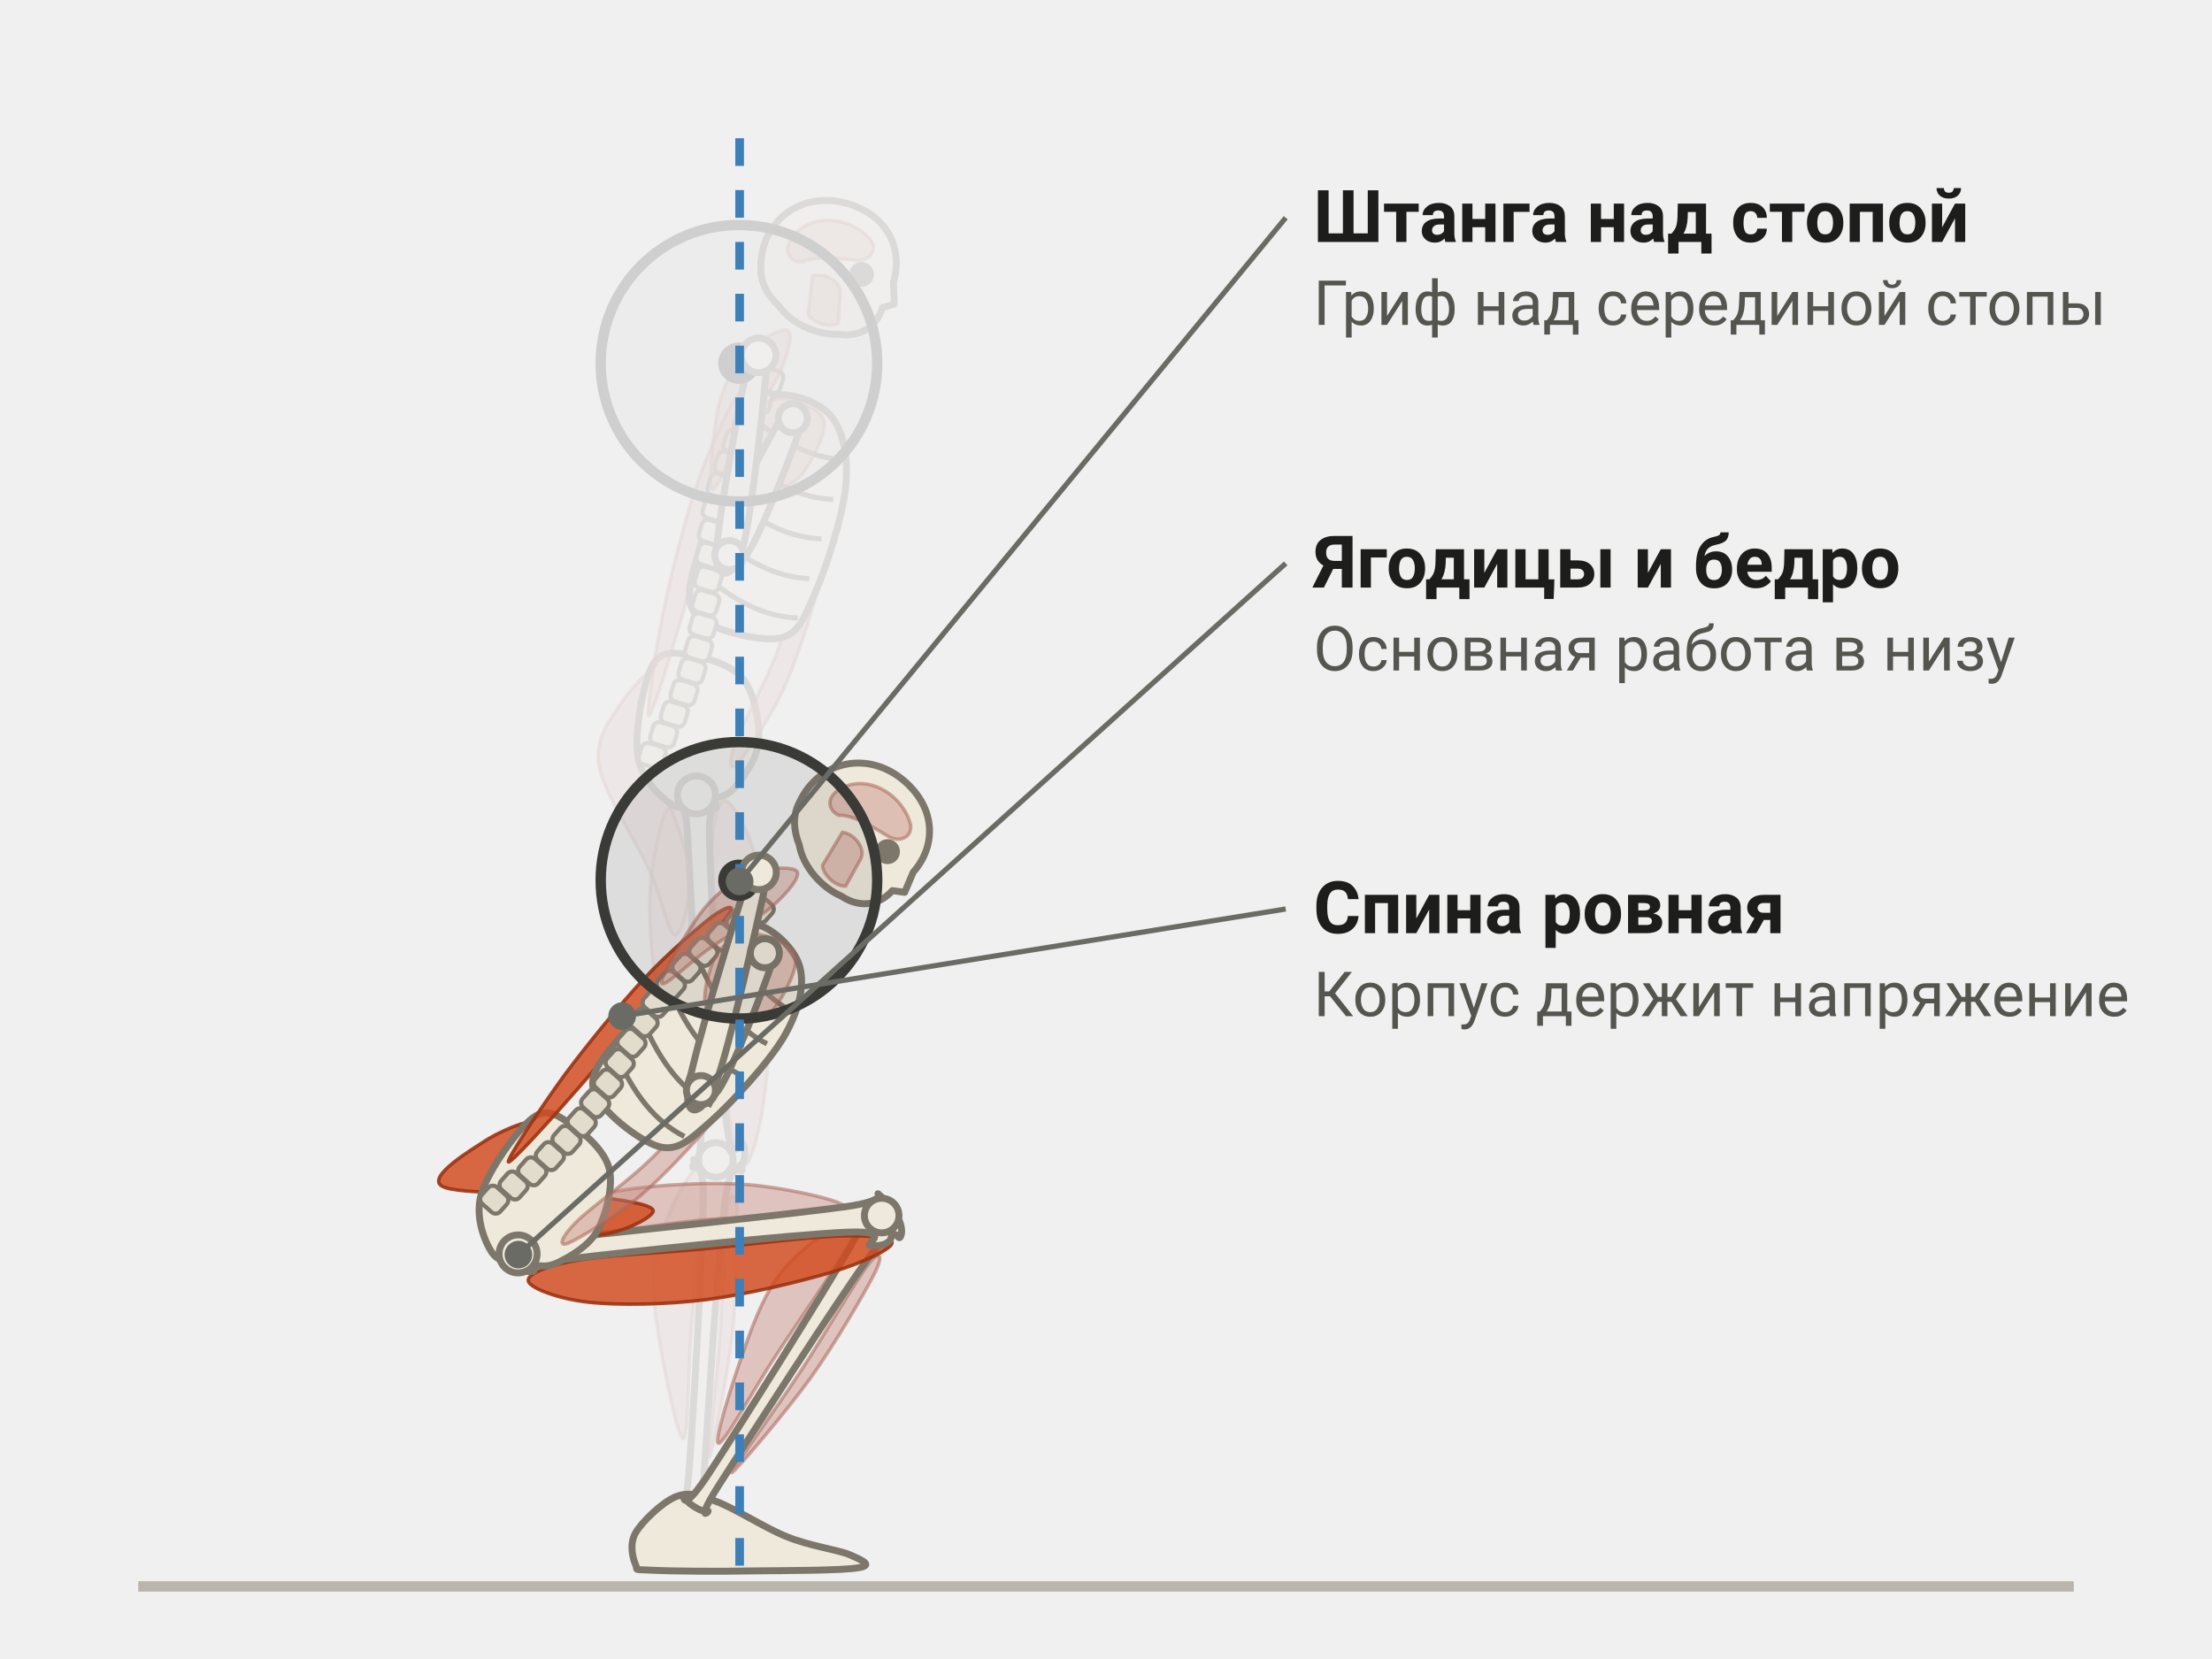
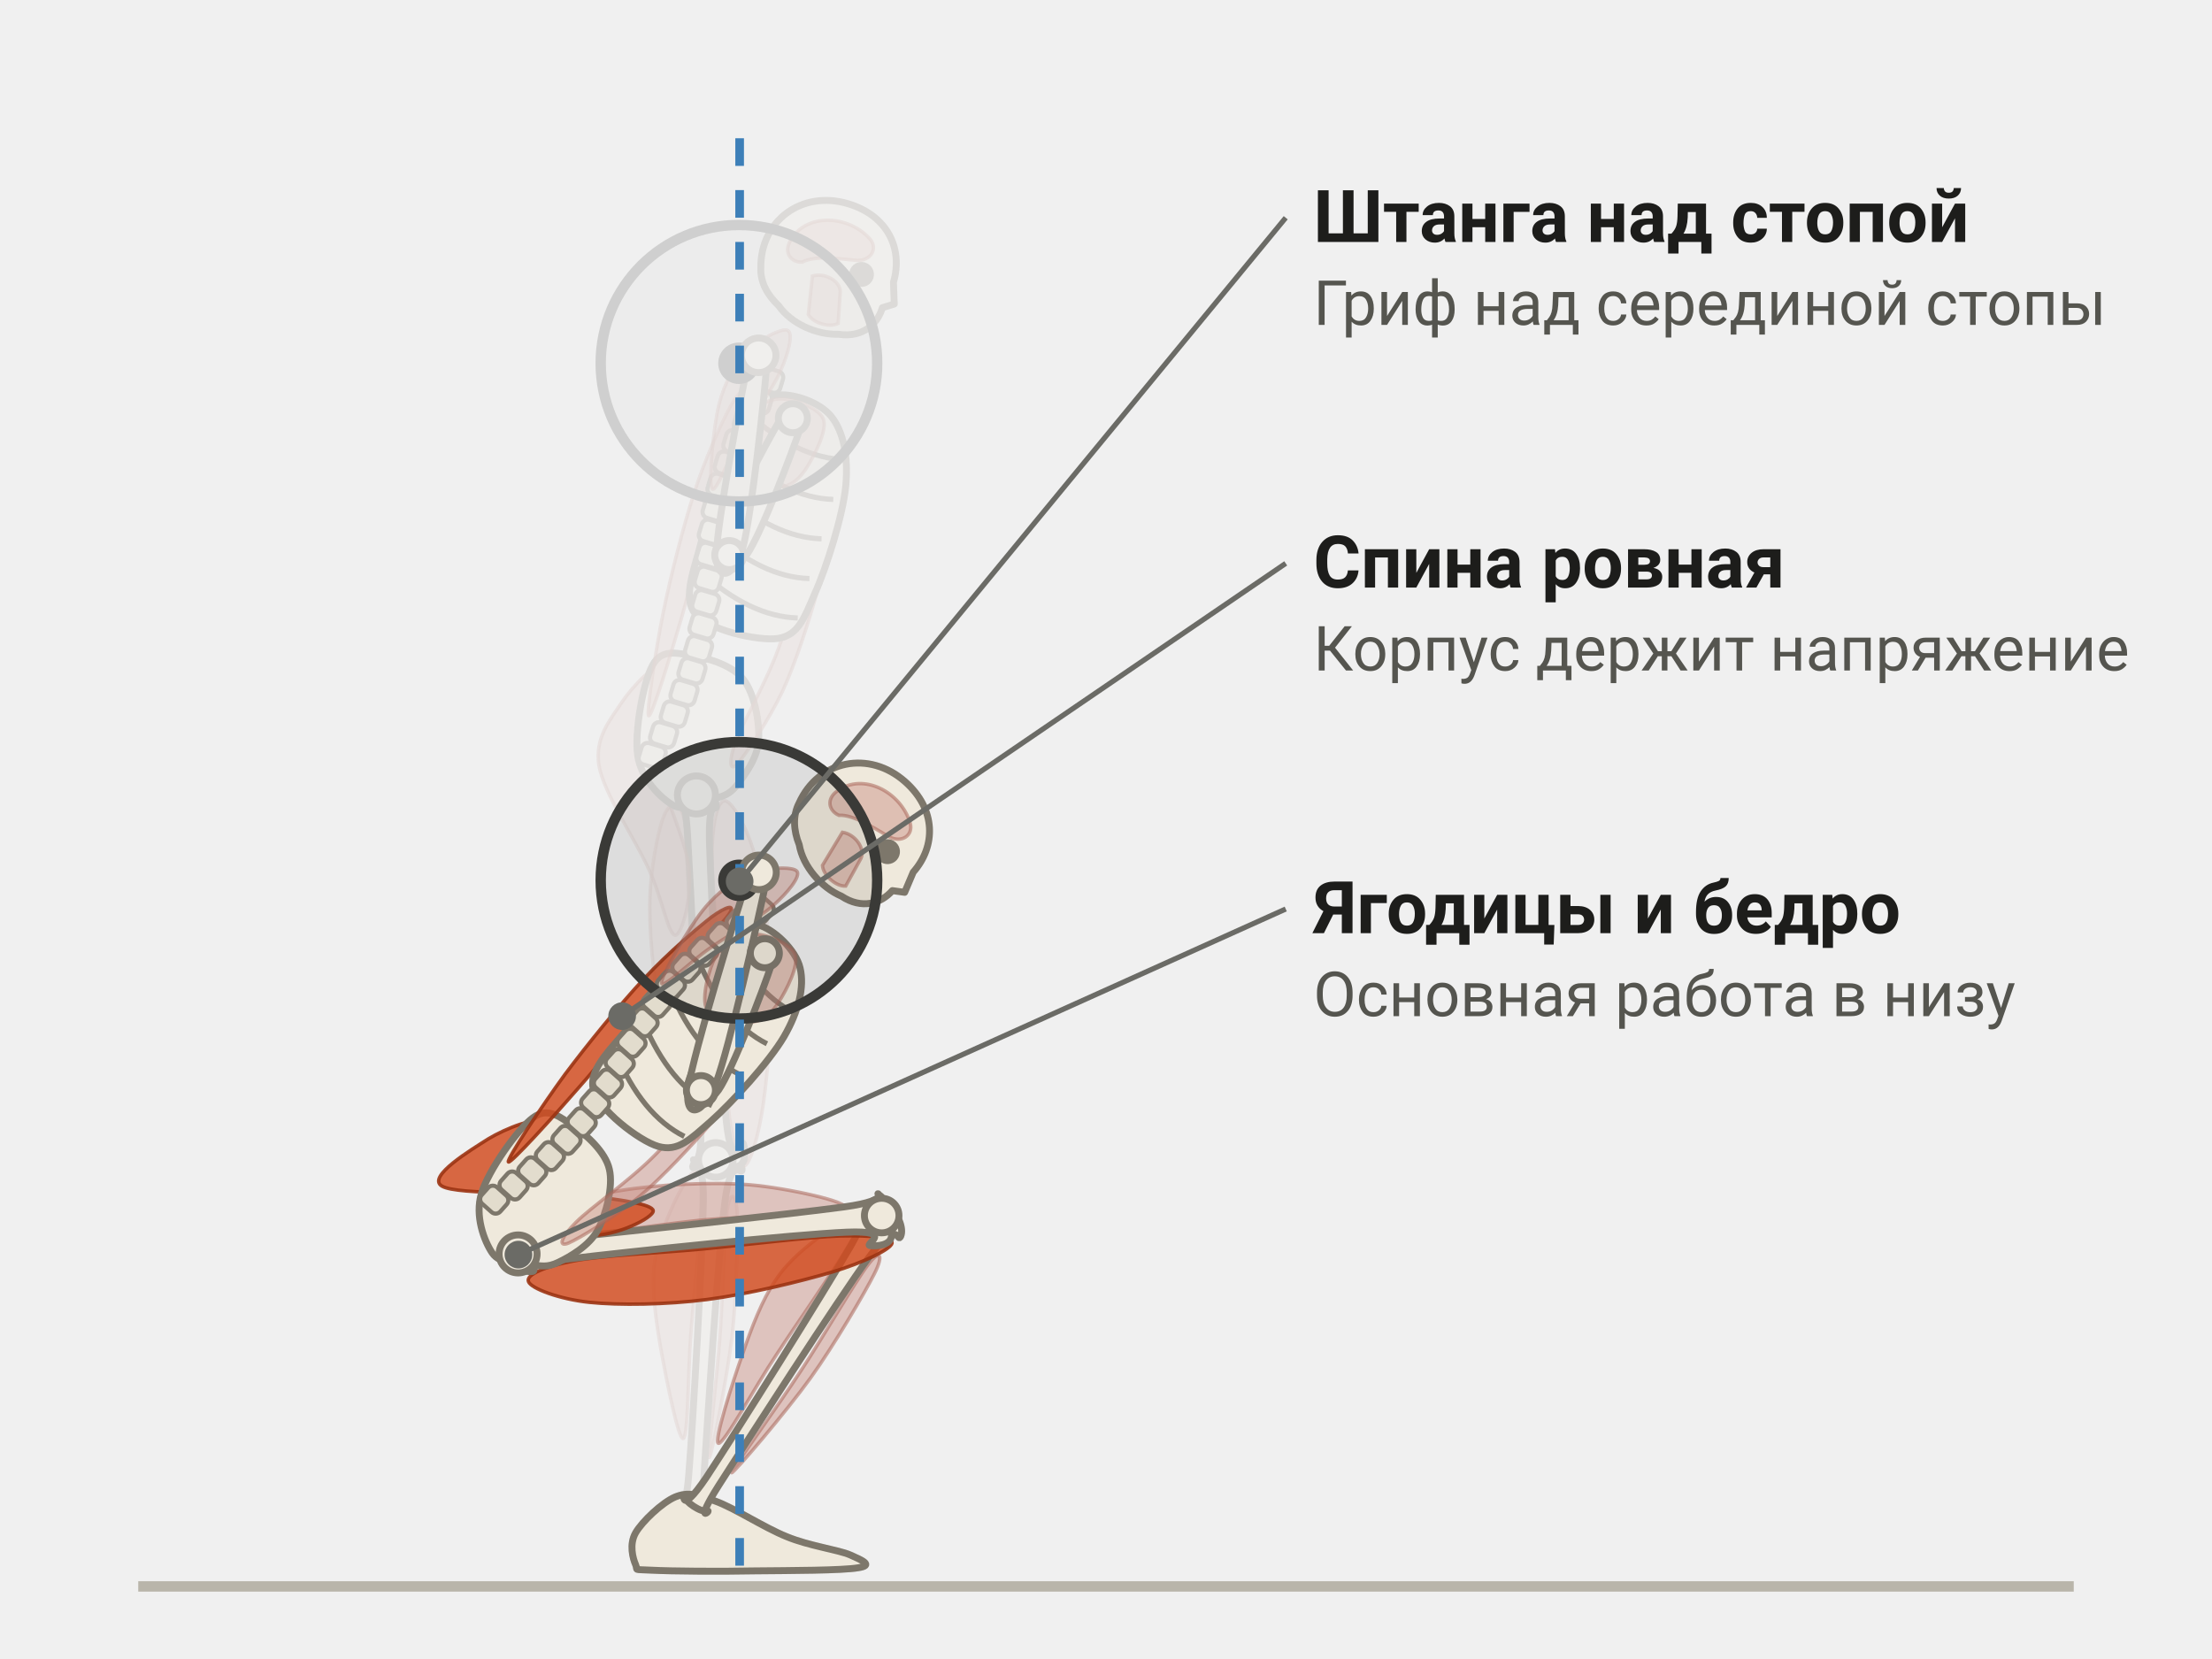
<svg xmlns="http://www.w3.org/2000/svg" viewBox="0 0 640 480" role="img" aria-label="Приседание со штангой нагружает сразу крупные мышцы ног и корпуса.">
  <style>
.bone{fill:#efe9dc;stroke:#7d776b;stroke-width:2;stroke-linejoin:round}
.joint{fill:#efe9dc;stroke:#7d776b;stroke-width:2}
.vert{fill:#e2dccd;stroke:#7d776b;stroke-width:1.2}
.m{fill:#c7867a;fill-opacity:.42;stroke:#a9665a;stroke-opacity:.55;stroke-width:1}
.on{fill:#d2491d;fill-opacity:.82;stroke:#9c3412;stroke-opacity:.9}
.plate{fill:#3a3a37;fill-opacity:.1;stroke:#3a3a37;stroke-width:3}
.bar{fill:#3a3a37}
.ghost{opacity:.18}
.ground{stroke:#b9b5aa;stroke-width:3}
.guide{stroke:#3d7fb8;stroke-width:2.5;stroke-dasharray:8 7;fill:none}
.arrow{stroke:#d2491d;stroke-width:5;fill:none;stroke-linecap:round;marker-end:url(#ah)}
.ahead{fill:#d2491d}
.lead{stroke:#6b6b66;stroke-width:1.5;fill:none}
.t{font:600 21px system-ui,-apple-system,"Segoe UI",Roboto,sans-serif;fill:#1d1d1b}
.s{font:400 18px system-ui,-apple-system,"Segoe UI",Roboto,sans-serif;fill:#55554f}
.ok{fill:#2e8b57}.bad{fill:#c0392b}
.balloon{fill:#3d7fb8;fill-opacity:.25;stroke:#3d7fb8;stroke-width:2}
@media (prefers-color-scheme:dark){
.bone,.joint{fill:#d9d3c4;stroke:#3b3934}.vert{fill:#c9c2b2;stroke:#3b3934}
.plate{fill:#ecebe6;fill-opacity:.12;stroke:#bdbbb3}.bar{fill:#bdbbb3}
.t{fill:#ecebe6}.s{fill:#a9a8a1}.lead{stroke:#9a9993}.ground{stroke:#55534d}
.arrow{stroke:#f0703f}.ahead{fill:#f0703f}.on{fill:#f0703f}
}
</style>
  <defs>
    <marker id="ah" viewBox="0 0 10 10" refX="6" refY="5" markerWidth="4" markerHeight="4" orient="auto">
      <path class="ahead" d="M0 0L10 5L0 10z" />
    </marker>
  </defs>
  <style>
.small{font-size:15px}
.barfill{fill:#d2491d}.track{stroke:#d9d5ca;stroke-width:3}
.card{fill:#f3f1ea;stroke:#e2ded2}.dot{fill:#d2491d}
.okc{fill:#2e8b57}.badc{fill:#c0392b}.mark{stroke:#fff;stroke-width:3.5;fill:none;stroke-linecap:round}
.num{fill:#d2491d}.numt{font:700 18px system-ui,-apple-system,"Segoe UI",Roboto,sans-serif;fill:#fff}
@media (prefers-color-scheme:dark){.barfill,.dot,.num{fill:#f0703f}.track{stroke:#3a3934}.card{fill:#26262a;stroke:#34343a}}
</style>
  <line class="ground" x1="40" y1="459" x2="600" y2="459" />
  <g class="ghost">
    <path class="bone" d="M183.9 452.7C183.1 450.9 182.0 446.8 183.9 443.5C185.8 440.2 191.6 434.7 195.4 433.1C199.2 431.6 201.5 432.4 206.9 434.3C212.3 436.2 221.1 442.0 227.6 444.6C234.1 447.3 242.6 448.4 246.0 449.9C249.4 451.4 252.9 452.9 248.3 453.6C243.7 454.4 228.4 454.4 218.4 454.5C208.4 454.7 194.2 454.6 188.5 454.3C182.8 454.0 184.7 454.5 183.9 452.7Z" />
    <path class="m" d="M197.7 416.2C196.3 416.9 192.7 398.6 191.2 390.3C189.8 382.1 188.6 373.8 189.2 366.9C189.8 360.0 192.5 353.7 194.6 349.0C196.7 344.2 200.4 338.1 201.8 338.3C203.2 338.6 203.1 342.6 202.8 350.6C202.5 358.5 200.7 374.9 199.9 385.9C199.0 396.8 199.2 415.4 197.7 416.2Z" />
    <path class="m" d="M205.2 421.7C205.8 421.8 210.4 398.4 211.8 386.7C213.1 375.0 213.6 357.4 213.3 351.3C213.1 345.2 211.3 344.2 210.4 350.1C209.6 355.9 209.2 374.5 208.3 386.5C207.5 398.4 204.6 421.7 205.2 421.7Z" />
    <path class="bone" d="M204.3 434.9C205.5 433.6 202.8 441.2 203.7 426.7C204.6 412.2 207.8 362.8 209.7 348.0C211.5 333.3 214.9 340.8 214.7 338.2C214.5 335.7 210.8 332.9 208.4 332.7C206.0 332.5 201.3 334.7 200.5 337.2C199.7 339.7 203.7 332.7 203.5 347.6C203.3 362.4 200.5 411.9 199.3 426.4C198.2 440.9 195.6 432.9 196.5 434.3C197.3 435.7 203.1 436.1 204.3 434.9Z" />
    <path class="m" d="M203.3 325.2C202.0 328.0 194.8 309.8 192.3 299.3C189.7 288.9 188.0 273.1 188.0 262.5C188.0 251.9 190.4 239.8 192.2 235.8C193.9 231.8 197.0 230.8 198.3 238.6C199.6 246.5 199.3 268.6 200.2 283.0C201.0 297.5 204.6 322.5 203.3 325.2Z" />
    <path class="m" d="M215.4 337.3C217.1 336.7 219.6 328.3 220.9 319.0C222.2 309.8 223.5 293.6 223.1 281.8C222.7 270.0 220.8 256.5 218.6 248.2C216.4 239.8 212.0 232.1 209.9 231.7C207.8 231.3 206.3 237.2 206.0 245.6C205.8 254.1 207.6 269.8 208.4 282.6C209.3 295.4 209.8 313.6 211.0 322.7C212.2 331.8 213.8 337.9 215.4 337.3Z" />
    <path class="bone" d="M213.6 337.4C215.9 336.6 215.7 333.1 215.1 331.0C214.5 328.9 211.8 339.3 210.2 324.9C208.5 310.5 205.8 260.0 205.3 244.6C204.8 229.3 207.6 235.7 207.2 232.9C206.8 230.1 204.4 228.1 202.8 227.8C201.2 227.5 198.1 228.8 197.4 231.3C196.8 233.8 198.1 227.2 199.0 242.8C199.9 258.5 202.5 309.8 202.8 325.3C203.2 340.8 199.3 333.9 201.1 336.0C202.9 338.0 211.3 338.3 213.6 337.4Z" />
    <circle class="joint" cx="207.1" cy="335.6" r="5" />
    <path class="m" d="M191.9 193.4C190.2 190.8 182.8 198.8 179.7 203.5C176.6 208.2 172.0 213.5 173.3 221.5C174.7 229.6 184.3 243.7 187.9 251.9C191.6 260.1 193.4 270.7 195.4 270.6C197.3 270.5 200.3 259.9 199.4 251.3C198.5 242.7 191.2 228.7 189.9 219.0C188.7 209.4 193.6 196.0 191.9 193.4Z" />
    <path class="bone" d="M194.6 232.9C191.1 230.8 185.5 225.4 184.5 218.6C183.5 211.9 186.1 197.3 188.8 192.5C191.4 187.6 196.0 189.0 200.4 189.7C204.8 190.4 212.0 192.5 215.1 196.6C218.3 200.7 219.8 209.0 219.5 214.2C219.2 219.3 215.4 224.4 213.2 227.2C210.9 230.1 209.0 230.4 205.9 231.3C202.8 232.3 198.2 235.0 194.6 232.9Z" />
    <circle class="joint" cx="201.5" cy="230.0" r="5.5" />
    <path class="m" d="M213.3 221.0C215.6 218.6 222.5 208.2 226.4 200.0C230.2 191.8 234.0 179.8 236.3 171.7C238.6 163.7 240.5 154.9 240.4 151.7C240.2 148.6 237.8 146.8 235.3 152.7C232.8 158.6 229.1 176.9 225.4 187.2C221.7 197.5 214.9 209.0 212.8 214.7C210.8 220.3 211.1 223.5 213.3 221.0Z" />
    <path class="m" d="M187.7 207.1C186.9 206.9 189.7 188.0 191.9 177.2C194.1 166.4 197.7 152.3 200.9 142.4C204.1 132.5 208.7 122.5 211.1 118.0C213.5 113.5 216.0 111.1 215.2 115.5C214.4 119.8 209.2 133.4 206.2 144.0C203.2 154.5 200.3 168.2 197.2 178.7C194.1 189.3 188.6 207.4 187.7 207.1Z" />
    <path class="bone rib" d="M201.0 177.4C197.3 172.5 201.2 164.1 203.2 155.6C205.2 147.0 209.5 132.9 213.0 126.1C216.5 119.2 219.6 115.3 224.2 114.4C228.8 113.5 237.2 116.2 240.6 120.6C244.0 124.9 245.5 132.0 244.7 140.6C243.9 149.1 239.1 164.3 235.8 171.6C232.6 179.0 231.0 183.7 225.2 184.7C219.4 185.6 204.6 182.2 201.0 177.4Z" />
    <path class="lead" style="stroke:#7d776b" d="M202.7 165.4Q217.0 178.4 230.8 178.8" />
    <path class="lead" style="stroke:#7d776b" d="M206.1 153.9Q220.4 167.0 234.2 167.4" />
    <path class="lead" style="stroke:#7d776b" d="M209.5 142.5Q223.9 155.5 237.7 155.9" />
    <path class="lead" style="stroke:#7d776b" d="M213.0 131.0Q227.3 144.1 241.1 144.5" />
    <path class="lead" style="stroke:#7d776b" d="M216.4 119.6Q230.7 132.6 244.5 133.0" />
    <rect class="vert" x="185.1" y="215.4" width="7.2" height="6.4" rx="1.8" transform="rotate(16.7 188.7 218.6)" />
    <rect class="vert" x="188.4" y="209.4" width="7.2" height="6.4" rx="1.8" transform="rotate(16.7 192.0 212.6)" />
    <rect class="vert" x="191.5" y="203.4" width="7.2" height="6.4" rx="1.8" transform="rotate(16.7 195.1 206.6)" />
    <rect class="vert" x="194.3" y="197.2" width="7.2" height="6.4" rx="1.8" transform="rotate(16.7 197.9 200.4)" />
    <rect class="vert" x="196.6" y="190.9" width="7.2" height="6.4" rx="1.8" transform="rotate(16.7 200.2 194.1)" />
    <rect class="vert" x="198.5" y="184.5" width="7.2" height="6.4" rx="1.8" transform="rotate(16.7 202.1 187.7)" />
    <rect class="vert" x="199.8" y="177.9" width="7.2" height="6.4" rx="1.8" transform="rotate(16.7 203.4 181.1)" />
    <rect class="vert" x="200.6" y="171.2" width="7.2" height="6.4" rx="1.8" transform="rotate(16.7 204.2 174.4)" />
    <rect class="vert" x="201.3" y="164.4" width="7.2" height="6.4" rx="1.8" transform="rotate(16.7 204.9 167.6)" />
    <rect class="vert" x="201.8" y="157.5" width="7.2" height="6.4" rx="1.8" transform="rotate(16.7 205.4 160.7)" />
    <rect class="vert" x="202.5" y="150.8" width="7.2" height="6.4" rx="1.8" transform="rotate(16.7 206.1 154.0)" />
    <rect class="vert" x="203.6" y="144.1" width="7.2" height="6.4" rx="1.8" transform="rotate(16.7 207.2 147.3)" />
    <rect class="vert" x="205.0" y="137.5" width="7.2" height="6.4" rx="1.8" transform="rotate(16.7 208.6 140.7)" />
    <rect class="vert" x="207.1" y="131.1" width="7.2" height="6.4" rx="1.8" transform="rotate(16.7 210.7 134.3)" />
    <rect class="vert" x="209.6" y="124.9" width="7.2" height="6.4" rx="1.8" transform="rotate(16.7 213.2 128.1)" />
    <rect class="vert" x="212.6" y="118.8" width="7.2" height="6.4" rx="1.8" transform="rotate(16.7 216.2 122.0)" />
    <rect class="vert" x="215.8" y="112.8" width="7.2" height="6.4" rx="1.8" transform="rotate(16.7 219.4 116.0)" />
    <rect class="vert" x="219.1" y="106.8" width="7.2" height="6.4" rx="1.8" transform="rotate(16.7 222.7 110.0)" />
    <path class="m" d="M206.0 141.4C204.9 139.9 206.4 123.6 208.0 117.1C209.7 110.5 212.6 105.5 215.9 102.0C219.2 98.4 226.3 94.7 227.9 95.6C229.6 96.5 228.1 102.3 225.8 107.4C223.5 112.6 217.6 120.8 214.3 126.5C211.0 132.1 207.1 143.0 206.0 141.4Z" />
    <g class="head" transform="matrix(0.958 0.286 -0.282 0.959 238.5 78.8)">
      <path class="bone" d="M-18 4C-22 -9 -13 -21 1 -21C13 -21 20 -13 20 -3L22 3L19 5C19 10 16 15 9 16C3 18 -5 17 -10 13C-14 11 -17 8 -18 4Z" />
      <path class="m" d="M-12 -6C-10 -15 2 -18 10 -13C13 -11 12 -7 8 -6C3 -5 -4 -4 -7 -1C-10 0 -13 -2 -12 -6Z" />
      <path class="m" d="M-3 2C0 0 5 1 6 4L8 13C6 15 1 15 -1 13Z" />
      <circle cx="10.5" cy="-2.5" r="3.6" fill="#7d776b" />
    </g>
    <path class="m" d="M212.7 137.3C211.0 134.1 213.2 125.3 215.4 121.7C217.6 118.0 221.9 115.5 225.7 115.4C229.5 115.3 236.9 118.0 238.2 121.2C239.5 124.5 235.6 131.7 233.6 135.0C231.5 138.3 229.2 140.6 225.7 140.9C222.2 141.3 214.4 140.5 212.7 137.3Z" />
    <path class="bone" d="M207.2 158.8C205.6 165.3 212.0 166.3 216.0 160.6C220.1 154.8 229.1 131.1 231.4 124.3C233.7 117.6 230.8 120.6 229.8 120.2C228.8 119.7 229.3 115.2 225.6 121.6C221.8 128.0 208.8 152.4 207.2 158.8Z" />
    <path class="bone" d="M207.3 160.1C207.1 168.9 212.6 167.2 215.0 158.2C217.4 149.2 221.1 115.3 221.8 106.1C222.6 96.8 220.5 102.9 219.5 102.8C218.6 102.6 218.4 95.7 216.4 105.2C214.3 114.8 207.5 151.2 207.3 160.1Z" />
    <circle class="joint" cx="229.4" cy="121.0" r="4.2" />
    <circle class="joint" cx="211.0" cy="160.6" r="4.2" />
    <circle class="plate" cx="213.8" cy="105.1" r="40" />
    <circle class="bar" cx="213.8" cy="105.1" r="6" />
    <circle class="joint" cx="219.5" cy="102.8" r="5" />
  </g>
  <g>
    <path class="bone" d="M183.9 452.7C183.1 450.9 182.0 446.8 183.9 443.5C185.8 440.2 191.6 434.7 195.4 433.1C199.2 431.6 201.5 432.4 206.9 434.3C212.3 436.2 221.1 442.0 227.6 444.6C234.1 447.3 242.6 448.4 246.0 449.9C249.4 451.4 252.9 452.9 248.3 453.6C243.7 454.4 228.4 454.4 218.4 454.5C208.4 454.7 194.2 454.6 188.5 454.3C182.8 454.0 184.7 454.5 183.9 452.7Z" />
    <path class="m" d="M207.9 417.6C206.3 417.6 212.0 399.8 214.8 391.9C217.5 384.0 220.5 376.1 224.4 370.4C228.2 364.6 233.6 360.5 237.8 357.3C241.9 354.2 248.2 350.6 249.2 351.5C250.3 352.4 248.3 355.9 244.1 362.7C240.0 369.5 230.5 383.0 224.5 392.2C218.4 401.3 209.6 417.7 207.9 417.6Z" />
    <path class="m" d="M211.7 426.1C212.2 426.4 227.6 408.3 234.5 398.7C241.4 389.1 250.3 373.9 253.0 368.5C255.8 363.0 254.6 361.3 251.1 366.0C247.5 370.7 238.2 386.8 231.6 396.8C225.1 406.8 211.3 425.8 211.7 426.1Z" />
    <path class="bone" d="M204.6 437.2C206.2 436.6 200.2 442.0 208.0 429.7C215.8 417.5 242.6 375.8 251.4 363.8C260.2 351.8 259.5 360.0 260.6 357.7C261.6 355.4 259.7 351.1 257.7 349.8C255.7 348.5 250.5 348.1 248.6 349.9C246.7 351.7 253.6 347.5 246.2 360.4C238.8 373.3 212.4 415.3 204.4 427.4C196.3 439.4 198.0 431.3 198.0 432.9C198.1 434.5 202.9 437.7 204.6 437.2Z" />
    <path class="m" d="M244.3 349.6C246.7 347.9 227.7 343.7 216.9 342.8C206.2 341.9 190.3 342.7 179.9 344.4C169.4 346.0 157.8 350.3 154.1 352.6C150.5 354.9 149.9 358.2 157.9 358.2C165.9 358.3 187.7 354.6 202.1 353.1C216.5 351.7 241.8 351.4 244.3 349.6Z" />
    <path class="m on" d="M258.1 359.7C257.7 361.5 249.8 365.3 240.9 368.0C231.9 370.7 216.2 374.5 204.5 376.0C192.8 377.5 179.1 377.7 170.5 376.8C161.9 375.9 153.6 372.8 152.9 370.8C152.1 368.8 157.7 366.4 166.1 364.8C174.4 363.2 190.1 362.6 202.9 361.4C215.8 360.2 233.8 357.9 243.0 357.6C252.2 357.4 258.4 358.0 258.1 359.7Z" />
    <path class="bone" d="M257.9 357.9C257.4 360.3 253.9 360.6 251.8 360.4C249.6 360.2 259.5 355.9 245.0 356.5C230.5 357.1 180.2 362.3 164.9 364.2C149.7 366.1 156.5 367.9 153.6 367.9C150.8 368.0 148.5 365.9 147.9 364.4C147.4 362.8 148.1 359.6 150.5 358.6C152.9 357.5 146.6 359.8 162.2 358.3C177.8 356.7 228.8 351.3 244.2 349.2C259.6 347.1 252.2 344.3 254.5 345.8C256.8 347.2 258.3 355.5 257.9 357.9Z" />
    <circle class="joint" cx="255.1" cy="351.7" r="5" />
    <path class="m on" d="M156.6 325.5C156.2 322.4 146.1 326.6 141.3 329.5C136.6 332.5 123.2 340.5 127.9 343.2C132.6 345.9 159.2 344.7 169.4 345.9C179.6 347.1 188.8 348.4 189.0 350.3C189.2 352.3 178.1 357.8 170.6 357.4C163.1 357.0 146.4 353.3 144.0 347.9C141.7 342.6 157.1 328.6 156.6 325.5Z" />
    <path class="bone" d="M142.4 362.5C140.1 359.1 137.3 351.8 139.3 345.3C141.2 338.8 149.8 326.6 154.2 323.4C158.6 320.1 162.2 323.3 165.9 325.8C169.6 328.3 175.2 333.3 176.3 338.3C177.5 343.3 175.3 351.5 172.9 356.0C170.4 360.5 164.9 363.6 161.6 365.2C158.3 366.8 156.5 366.3 153.3 365.8C150.1 365.4 144.8 366.0 142.4 362.5Z" />
    <circle class="joint" cx="149.9" cy="362.8" r="5.5" />
    <path class="m" d="M164.4 359.7C167.5 358.4 178.2 351.9 185.1 346.1C192.0 340.3 200.5 331.0 206.0 324.7C211.5 318.4 217.0 311.2 218.2 308.3C219.4 305.3 217.9 302.7 213.1 307.0C208.4 311.3 197.4 326.3 189.6 334.1C181.9 341.9 170.8 349.4 166.6 353.7C162.4 357.9 161.3 360.9 164.4 359.7Z" />
    <path class="m on" d="M147.1 336.2C146.4 335.6 157.0 319.7 163.5 310.8C170.1 302.0 179.3 290.7 186.4 283.1C193.4 275.6 201.9 268.4 205.9 265.3C210.0 262.3 213.3 261.2 210.7 264.8C208.1 268.4 197.7 278.5 190.5 286.8C183.3 295.1 174.9 306.3 167.6 314.5C160.4 322.8 147.7 336.8 147.1 336.2Z" />
    <path class="bone rib" d="M171.6 314.9C170.4 308.9 177.4 303.0 182.9 296.0C188.3 289.1 198.2 278.2 204.2 273.4C210.3 268.7 214.7 266.5 219.3 267.6C223.8 268.7 230.3 274.8 231.5 280.1C232.8 285.5 231.1 292.6 226.8 300.0C222.5 307.3 211.7 319.1 205.7 324.4C199.6 329.7 196.2 333.3 190.5 331.7C184.9 330.1 172.9 320.8 171.6 314.9Z" />
    <path class="lead" style="stroke:#7d776b" d="M178.2 304.7Q185.7 322.6 198.0 328.8" />
    <path class="lead" style="stroke:#7d776b" d="M186.2 295.8Q193.7 313.7 206.0 319.9" />
    <path class="lead" style="stroke:#7d776b" d="M194.1 286.9Q201.6 304.7 214.0 310.9" />
    <path class="lead" style="stroke:#7d776b" d="M202.1 277.9Q209.6 295.8 221.9 302.0" />
    <path class="lead" style="stroke:#7d776b" d="M210.0 269.0Q217.5 286.9 229.9 293.1" />
    <rect class="vert" x="139.4" y="343.9" width="7.2" height="6.4" rx="1.8" transform="rotate(41.7 143.0 347.1)" />
    <rect class="vert" x="145.0" y="339.8" width="7.2" height="6.4" rx="1.8" transform="rotate(41.7 148.6 343.0)" />
    <rect class="vert" x="150.4" y="335.7" width="7.2" height="6.4" rx="1.8" transform="rotate(41.7 154.0 338.9)" />
    <rect class="vert" x="155.5" y="331.3" width="7.2" height="6.4" rx="1.8" transform="rotate(41.7 159.1 334.5)" />
    <rect class="vert" x="160.3" y="326.6" width="7.2" height="6.4" rx="1.8" transform="rotate(41.7 163.9 329.8)" />
    <rect class="vert" x="164.7" y="321.5" width="7.2" height="6.4" rx="1.8" transform="rotate(41.7 168.3 324.7)" />
    <rect class="vert" x="168.6" y="316.0" width="7.2" height="6.4" rx="1.8" transform="rotate(41.7 172.2 319.2)" />
    <rect class="vert" x="172.3" y="310.3" width="7.2" height="6.4" rx="1.8" transform="rotate(41.7 175.9 313.5)" />
    <rect class="vert" x="175.7" y="304.4" width="7.2" height="6.4" rx="1.8" transform="rotate(41.7 179.3 307.6)" />
    <rect class="vert" x="179.1" y="298.5" width="7.2" height="6.4" rx="1.8" transform="rotate(41.7 182.7 301.7)" />
    <rect class="vert" x="182.6" y="292.6" width="7.2" height="6.4" rx="1.8" transform="rotate(41.7 186.2 295.8)" />
    <rect class="vert" x="186.4" y="287.0" width="7.2" height="6.4" rx="1.8" transform="rotate(41.7 190.0 290.2)" />
    <rect class="vert" x="190.5" y="281.7" width="7.2" height="6.4" rx="1.8" transform="rotate(41.7 194.1 284.9)" />
    <rect class="vert" x="195.0" y="276.8" width="7.2" height="6.4" rx="1.8" transform="rotate(41.7 198.6 280.0)" />
    <rect class="vert" x="199.9" y="272.2" width="7.2" height="6.4" rx="1.8" transform="rotate(41.7 203.5 275.4)" />
    <rect class="vert" x="205.2" y="267.9" width="7.2" height="6.4" rx="1.8" transform="rotate(41.7 208.8 271.1)" />
    <rect class="vert" x="210.7" y="263.8" width="7.2" height="6.4" rx="1.8" transform="rotate(41.7 214.3 267.0)" />
    <rect class="vert" x="216.2" y="259.7" width="7.2" height="6.4" rx="1.8" transform="rotate(41.7 219.8 262.9)" />
    <path class="m" d="M191.4 284.4C191.1 282.6 199.2 268.5 203.5 263.2C207.8 257.9 212.5 254.7 217.1 252.8C221.6 251.0 229.5 250.6 230.6 252.1C231.7 253.6 227.9 258.3 223.7 262.0C219.5 265.7 210.7 270.6 205.3 274.4C199.9 278.1 191.7 286.3 191.4 284.4Z" />
    <g class="head" transform="matrix(0.747 0.665 -0.661 0.750 247.3 241.3)">
      <path class="bone" d="M-18 4C-22 -9 -13 -21 1 -21C13 -21 20 -13 20 -3L22 3L19 5C19 10 16 15 9 16C3 18 -5 17 -10 13C-14 11 -17 8 -18 4Z" />
      <path class="m" d="M-12 -6C-10 -15 2 -18 10 -13C13 -11 12 -7 8 -6C3 -5 -4 -4 -7 -1C-10 0 -13 -2 -12 -6Z" />
      <path class="m" d="M-3 2C0 0 5 1 6 4L8 13C6 15 1 15 -1 13Z" />
      <circle cx="10.5" cy="-2.5" r="3.6" fill="#7d776b" />
    </g>
    <path class="m" d="M204.5 292.1C202.8 288.9 205.1 280.1 207.2 276.5C209.4 272.8 213.7 270.3 217.5 270.2C221.3 270.1 228.7 272.8 230.0 276.0C231.3 279.3 227.5 286.5 225.4 289.8C223.3 293.1 221.0 295.4 217.5 295.7C214.0 296.1 206.2 295.3 204.5 292.1Z" />
    <path class="bone" d="M199.0 313.6C197.4 320.1 203.8 321.1 207.9 315.4C211.9 309.6 221.0 285.9 223.2 279.1C225.5 272.4 222.6 275.4 221.6 275.0C220.6 274.5 221.2 270.0 217.4 276.4C213.6 282.8 200.6 307.1 199.0 313.6Z" />
    <path class="bone" d="M199.2 314.4C197.7 324.2 203.5 322.9 207.2 313.2C210.9 303.5 219.3 266.4 221.4 256.3C223.5 246.2 220.5 252.7 219.6 252.4C218.7 252.2 219.4 244.5 216.1 254.9C212.7 265.2 200.7 304.7 199.2 314.4Z" />
    <circle class="joint" cx="221.3" cy="275.8" r="4.2" />
    <circle class="joint" cx="202.8" cy="315.4" r="4.2" />
    <circle class="plate" cx="213.8" cy="254.7" r="40" />
    <circle class="bar" cx="213.8" cy="254.7" r="6" />
    <circle class="joint" cx="219.6" cy="252.4" r="5" />
  </g>
  <line class="guide" x1="214" y1="40" x2="214" y2="455" />
  <path class="lead" d="M372 63L214 255" />
  <circle cx="214" cy="255" r="4" fill="#6b6b66" />
  <text class="t" x="380" y="70" text-anchor="start">Штанга над стопой</text>
  <text class="s" x="380" y="94" text-anchor="start">Гриф над серединой стопы</text>
-   <path class="lead" d="M372 163L150 363" />
+   <path class="lead" d="M372 163L180 294" />
+   <circle cx="180" cy="294" r="4" fill="#6b6b66" />
+   <text class="t" x="380" y="170" text-anchor="start">Спина ровная</text>
+   <text class="s" x="380" y="194" text-anchor="start">Корпус держит напряжение</text>
+   <path class="lead" d="M372 263L150 363" />
  <circle cx="150" cy="363" r="4" fill="#6b6b66" />
-   <text class="t" x="380" y="170" text-anchor="start">Ягодицы и бедро</text>
-   <text class="s" x="380" y="194" text-anchor="start">Основная работа в низу</text>
-   <path class="lead" d="M372 263L180 294" />
-   <circle cx="180" cy="294" r="4" fill="#6b6b66" />
-   <text class="t" x="380" y="270" text-anchor="start">Спина ровная</text>
-   <text class="s" x="380" y="294" text-anchor="start">Корпус держит напряжение</text>
+   <text class="t" x="380" y="270" text-anchor="start">Ягодицы и бедро</text>
+   <text class="s" x="380" y="294" text-anchor="start">Основная работа в низу</text>
</svg>
